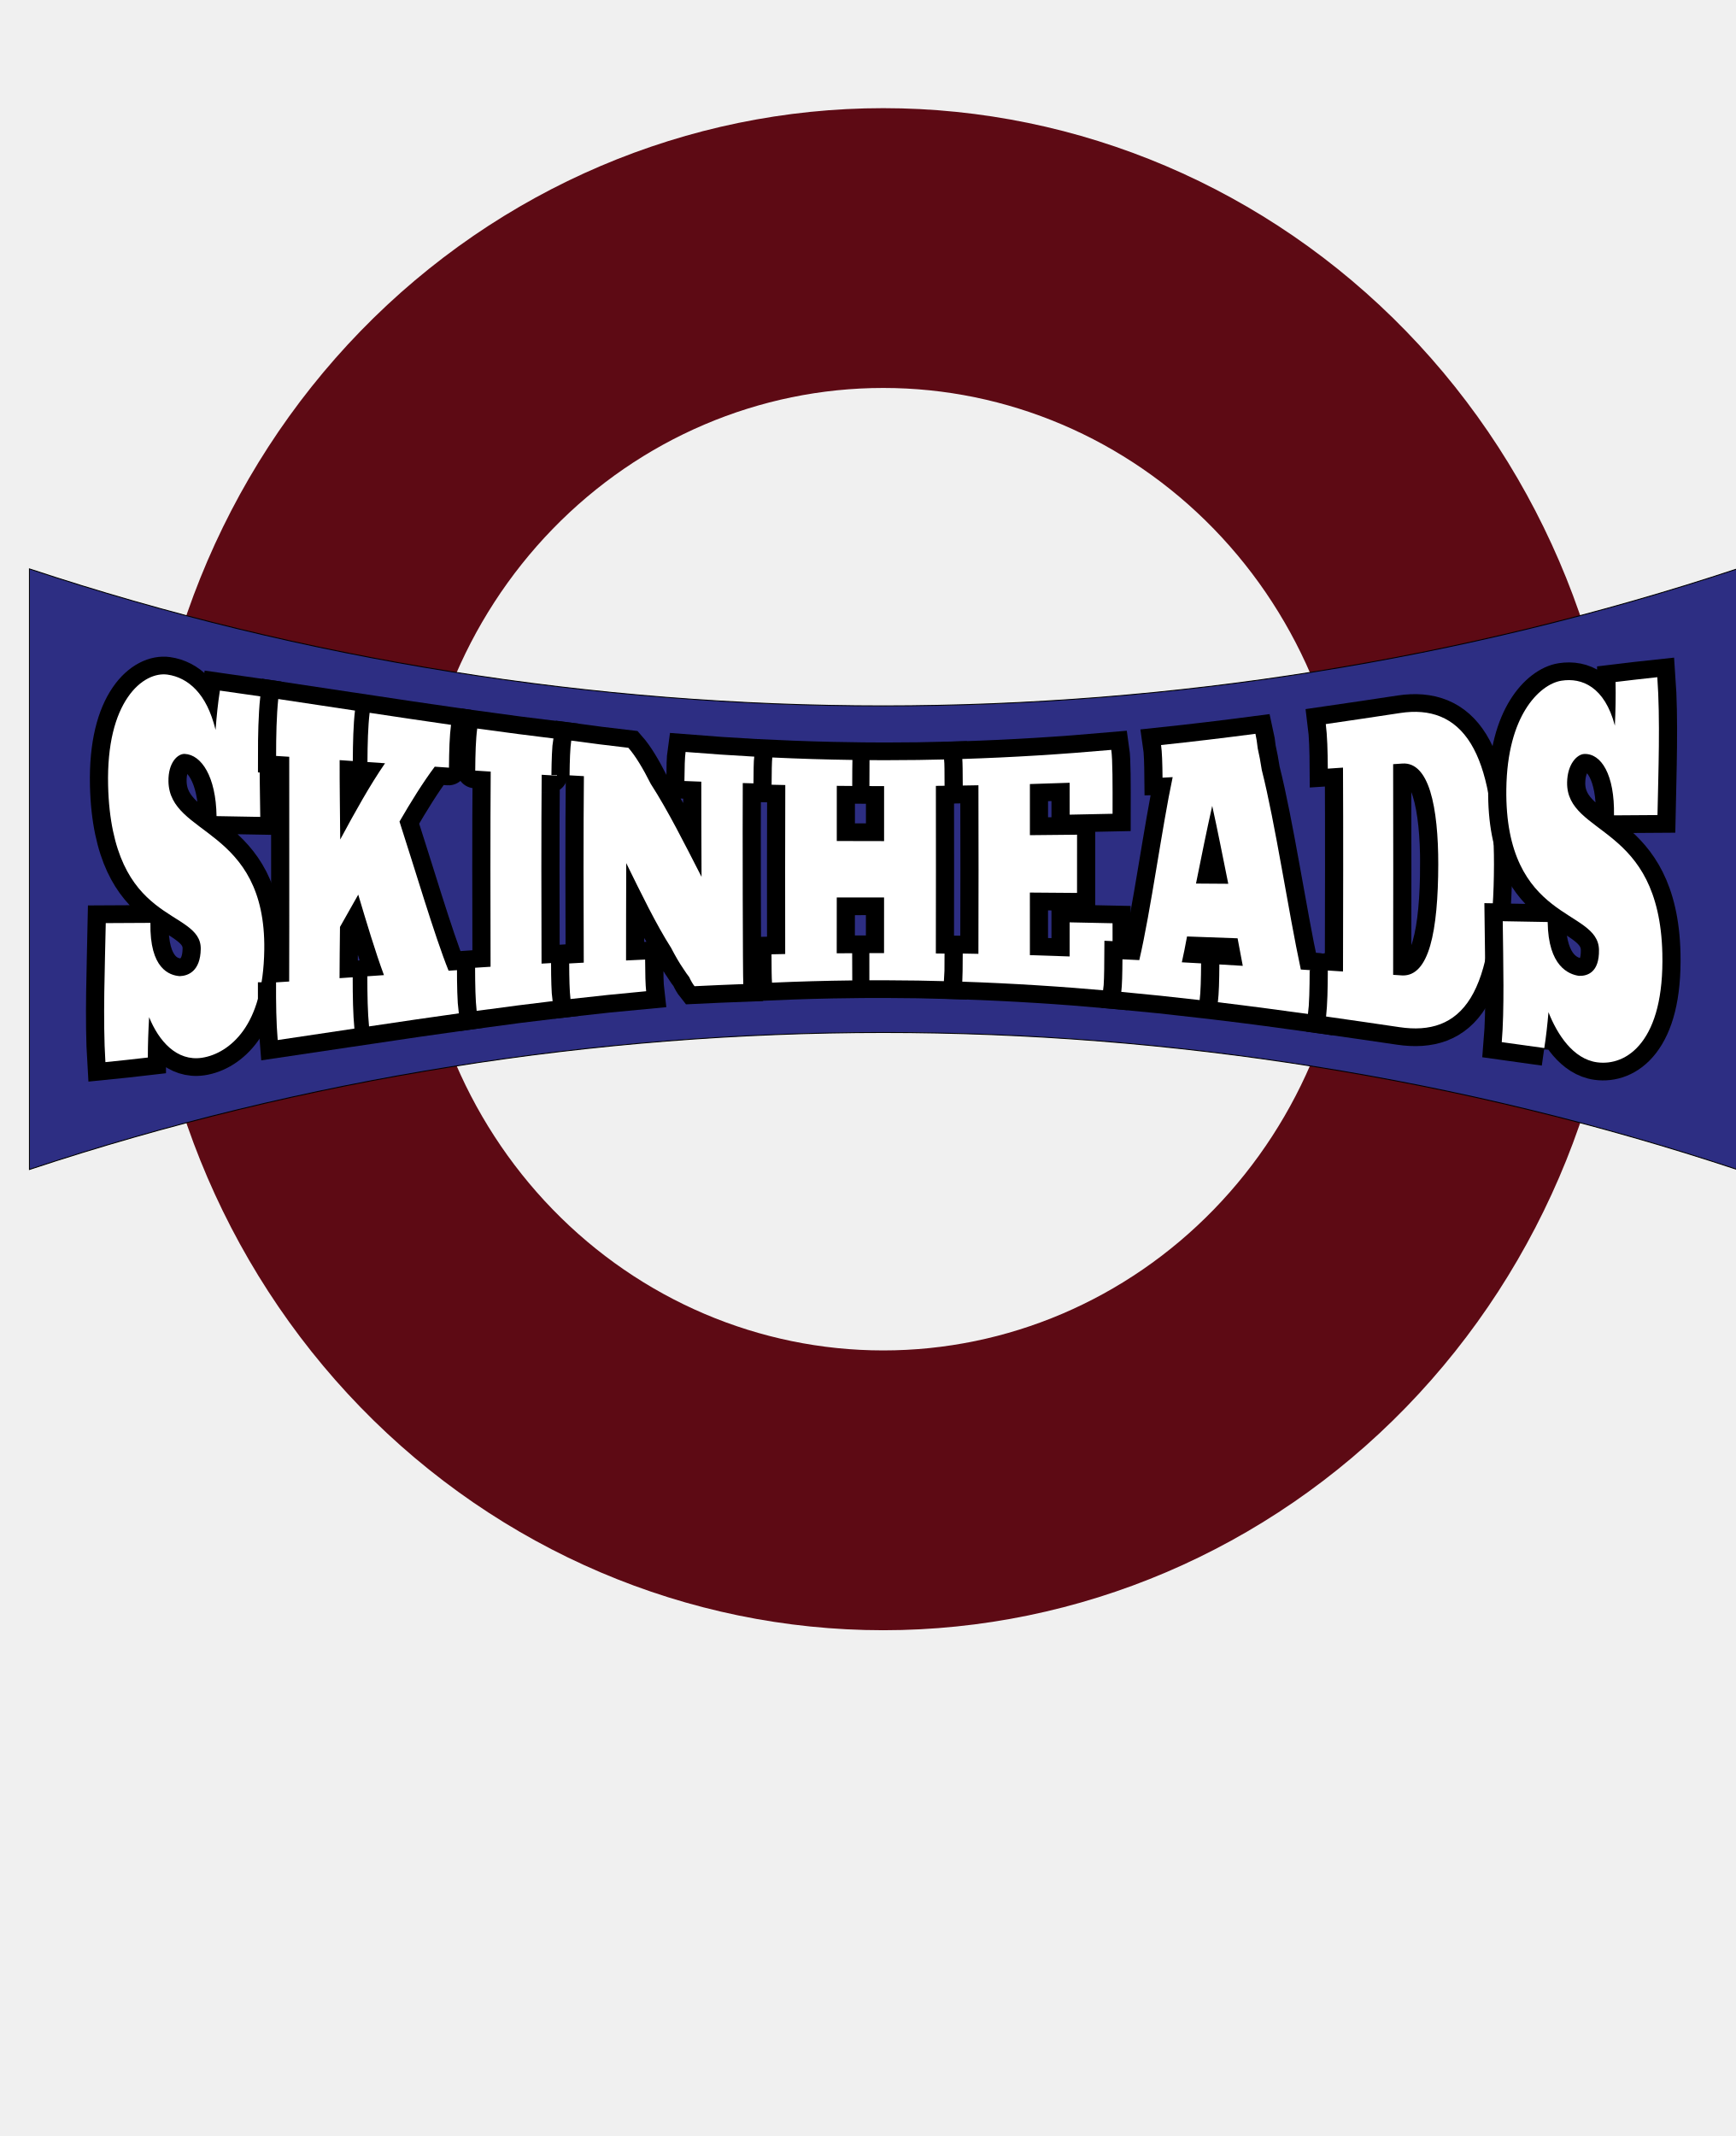
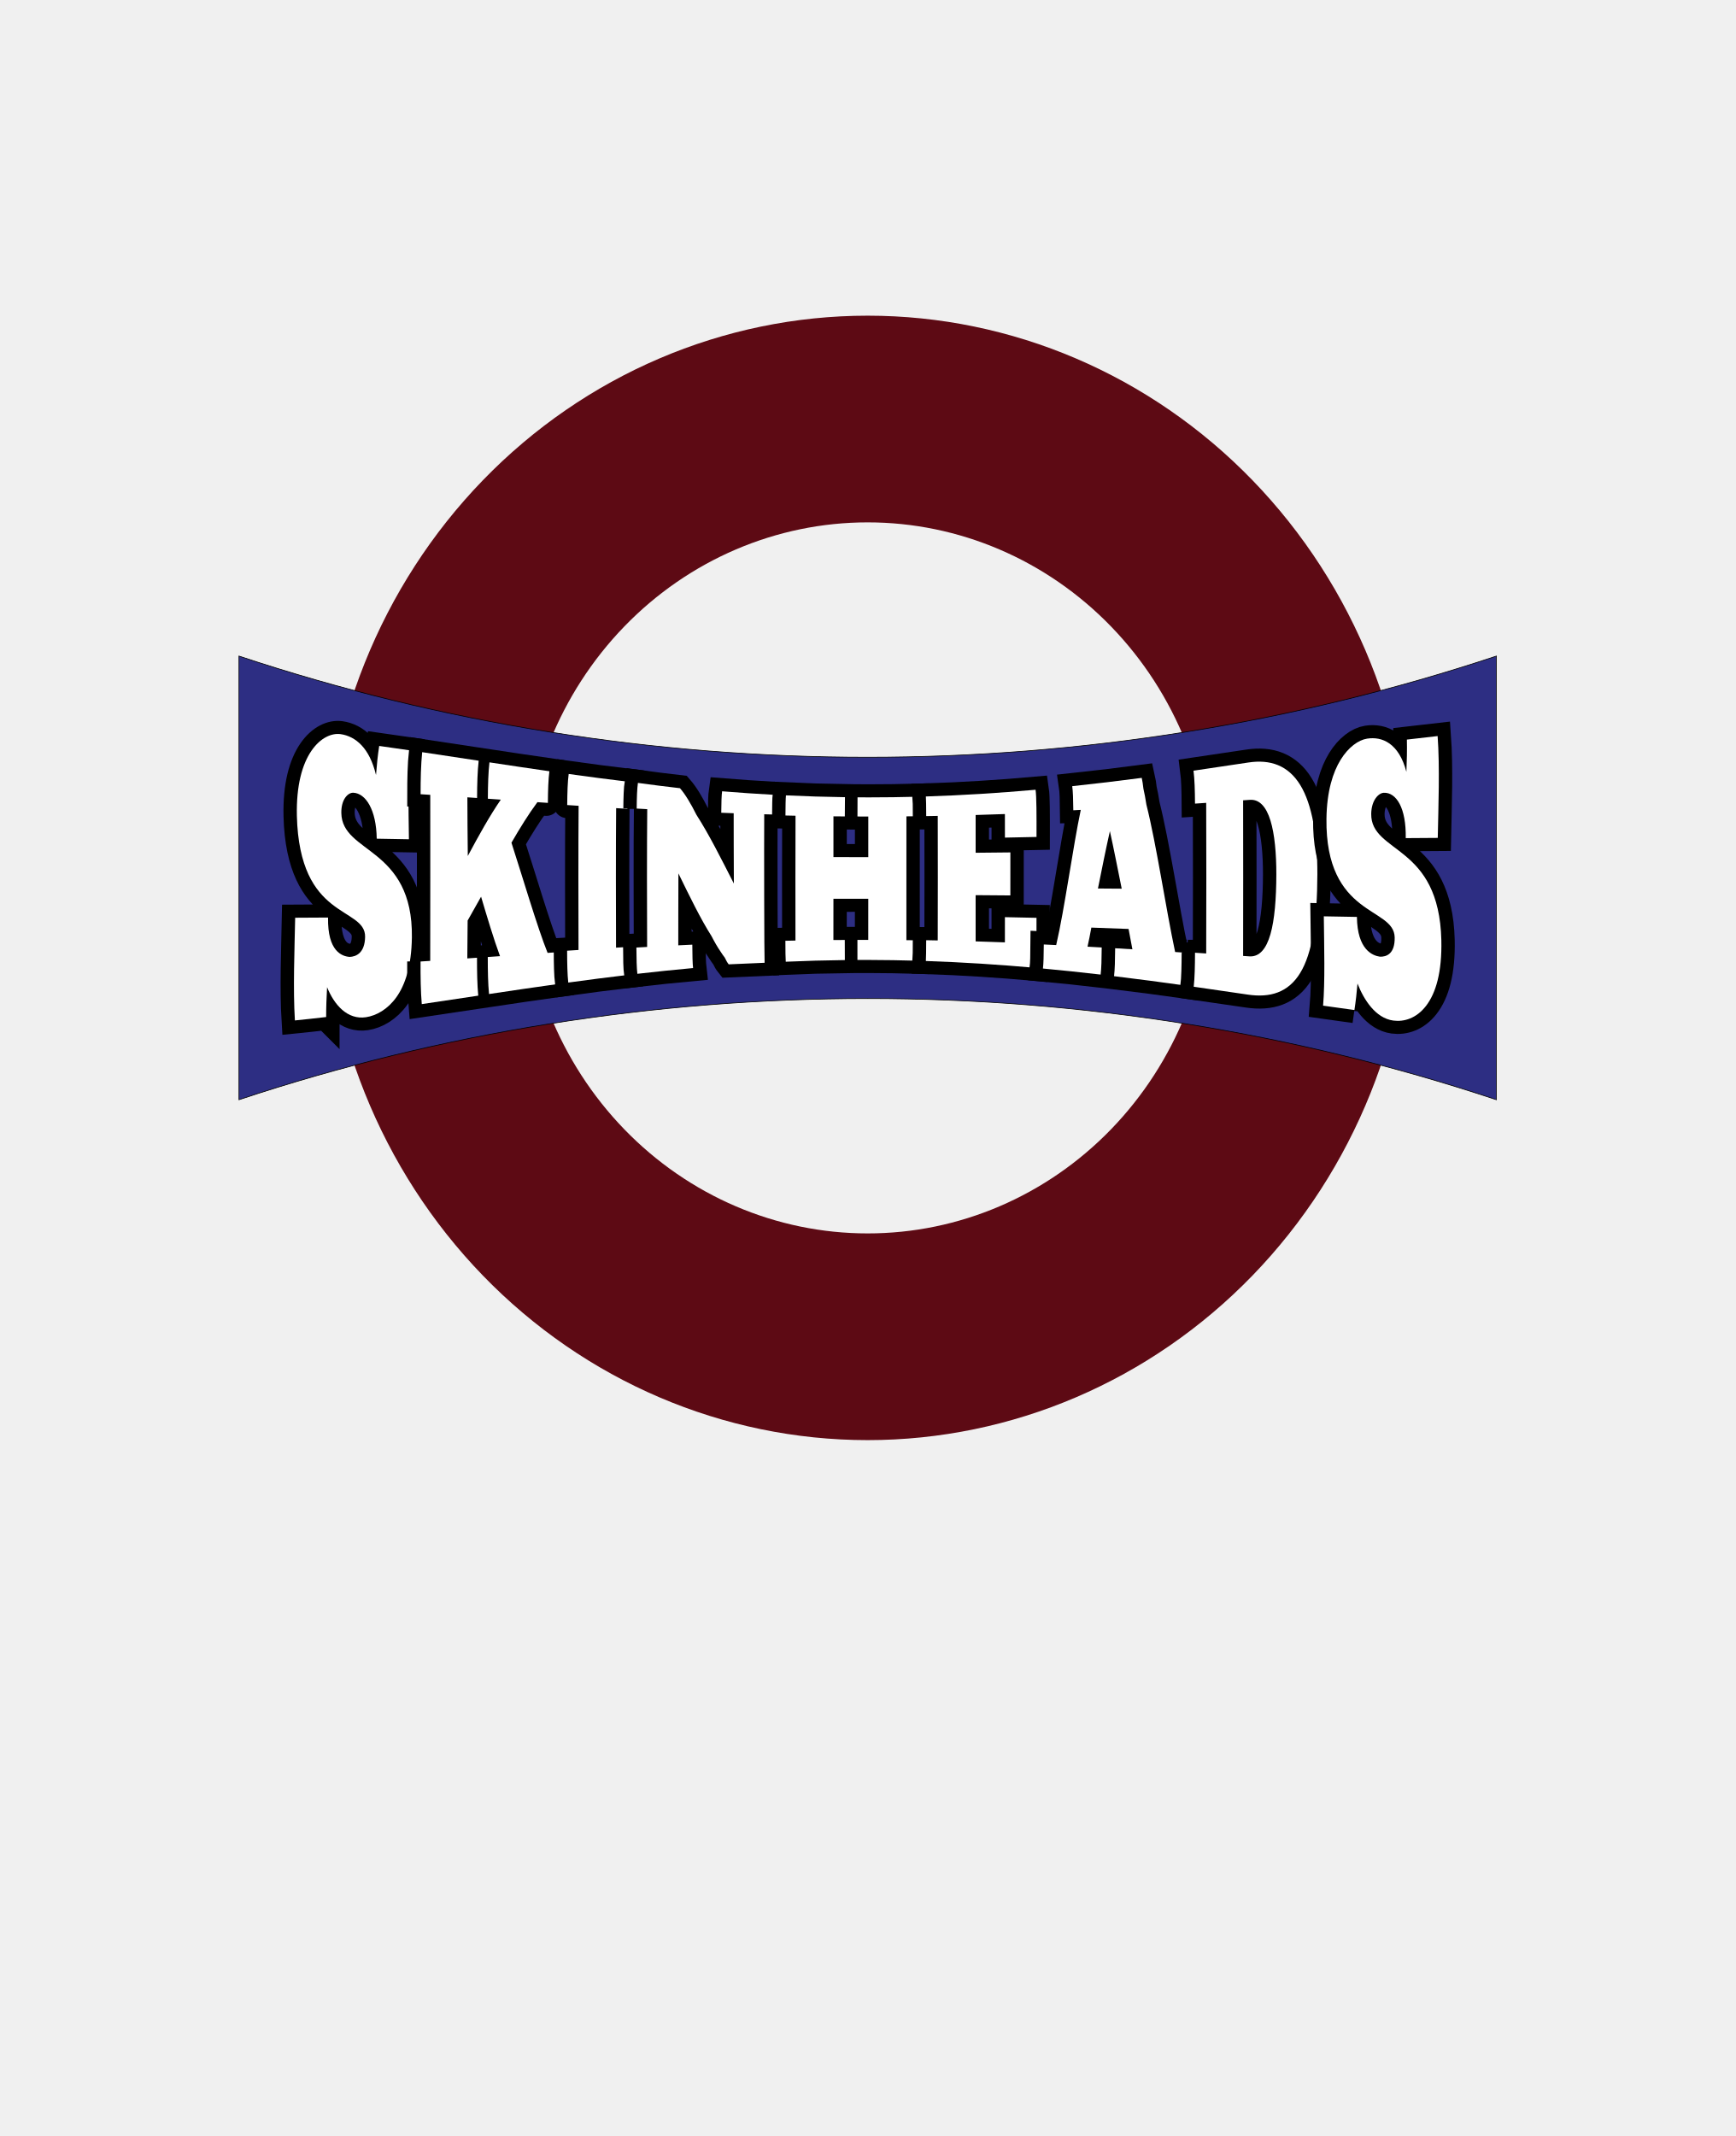
<svg xmlns="http://www.w3.org/2000/svg" width="65" height="80" viewBox="0 0 60 80" fill="none" version="1.1" id="svg863">
  <defs id="defs861">
    <linearGradient id="paint0_linear_89_8" x1="30.5" y1="0" x2="30.5" y2="65" gradientUnits="userSpaceOnUse">
      <stop stop-color="#6364FF" id="stop856" />
      <stop offset="1" stop-color="#563ACC" id="stop858" />
    </linearGradient>
  </defs>
-   <g style="fill:none" id="g434" transform="matrix(0.5355807,0,0,0.5388034,-1.963732,-3.055503)">
+   <g style="fill:none" id="g434" transform="matrix(0.3943708,0,0,0.3980498,6.033623,6.572825)">
    <g transform="matrix(0.0633552,0,0,0.06482928,-41.61082,-38.67407)" id="logo2022" style="clip-rule:evenodd;fill-rule:evenodd;stroke-miterlimit:10">
      <path style="color:#000000;fill:#5d0a14;fill-rule:nonzero;-inkscape-stroke:none" d="m 1616,800 c -216.359,0 -424.011,86.011 -577,239 -152.989,152.989 -239,360.641 -239,577 0,216.359 86.011,424.011 239,577 152.989,152.989 360.641,239 577,239 216.359,0 424.011,-86.011 577,-239 152.989,-152.989 239,-360.641 239,-577 0,-216.359 -86.011,-424.011 -239,-577 C 2040.011,886.011 1832.359,800 1616,800 Z m 0,300 c 136.909,0 268.058,54.323 364.867,151.133 C 2077.677,1347.942 2132,1479.091 2132,1616 c 0,136.909 -54.323,268.058 -151.133,364.867 C 1884.058,2077.677 1752.909,2132 1616,2132 1479.091,2132 1347.942,2077.677 1251.133,1980.867 1154.323,1884.058 1100,1752.909 1100,1616 c 0,-136.909 54.323,-268.058 151.133,-364.867 C 1347.942,1154.323 1479.091,1100 1616,1100 Z" id="circle" />
      <g id="banner" transform="translate(-51.085,-246.4552)" style="stroke:#000000;stroke-width:3;stroke-dasharray:none;stroke-opacity:1;paint-order:fill markers stroke">
        <path id="path429" style="display:inline;fill:#2d2e83;fill-rule:nonzero;stroke:#000000;stroke-width:1;stroke-dasharray:none;stroke-opacity:1;paint-order:fill markers stroke" d="m 2609.621,2184.441 c -607.942,-195.911 -1277.116,-195.788 -1885.072,0 0,-214.657 0,-429.315 0,-643.972 607.942,195.911 1277.116,195.788 1885.072,0 0,214.657 0,429.315 0,643.972 z" class="UnoptimicedTransforms" />
      </g>
      <g aria-label="SKINHEADS" id="text4159" style="font-size:240px;font-family:ChunkFive;-inkscape-font-specification:ChunkFive;display:inline;fill:#ffffff;stroke:#000000;stroke-width:43.125;stroke-dasharray:none;paint-order:stroke fill markers" transform="matrix(0.9292476,0,0,0.8801108,115.7816,196.7849)" class="UnoptimicedTransforms">
        <path d="m 740.807,1841.991 c -0.011,-16.169 0.602,-32.69 1.522,-49.189 5.619,14.21 13.708,27.866 24.414,37.352 10.698,9.478 23.536,14.366 38.149,12.162 17.065,-2.575 35.505,-13.297 49.311,-33.134 13.781,-19.801 24.273,-50.433 24.928,-98.633 0.501,-36.862 -6.265,-64.327 -16.914,-85.586 -10.602,-21.164 -24.887,-35.869 -39.162,-47.906 -14.281,-12.042 -28.569,-21.436 -39.358,-32.066 -10.777,-10.619 -18.1,-22.522 -18.397,-39.382 -0.405,-22.958 10.986,-33.898 19.333,-33.51 10.041,0.467 19.314,7.556 26.129,20.297 6.816,12.744 11.316,31.404 11.658,55.492 17.284,0.283 34.605,0.602 51.934,0.949 -0.626,-50.724 -2.051,-107.338 1.715,-146.596 -16.555,-2.486 -33.129,-4.928 -49.668,-7.289 -2.319,15.173 -3.922,31.316 -5.136,47.917 -5.391,-22.729 -13.542,-38.392 -23.375,-49.069 -9.866,-10.713 -21.571,-16.547 -33.686,-18.313 -14.088,-2.054 -32.524,5.577 -47.17,27.506 -14.853,22.24 -24.555,57.158 -23.428,107.34 0.955,42.542 8.394,73.778 18.6,96.345 10.337,22.858 23.789,37.676 37.399,48.777 27.099,22.103 54.481,29.084 54.056,54.337 -0.454,26.987 -14.845,32.651 -24.894,33.039 -6.003,-0.409 -15.028,-2.639 -22.372,-11.742 -7.395,-9.167 -12.979,-25.1 -12.523,-53.16 -17.694,0.16 -35.384,0.262 -53.048,0.295 -0.952,51.572 -3.56,117.754 -0.427,169.37 16.799,-1.711 33.609,-3.592 50.407,-5.605 z" id="path4161" style="stroke-width:43.125;stroke-dasharray:none" />
        <path d="m 986.876,1419.312 c -30.181,-4.691 -61.051,-9.515 -91.157,-14.097 -2.039,20.644 -2.531,44.494 -2.535,69.344 0.164,0.011 15.428,1.009 15.592,1.02 -0.076,84.368 0.218,189.006 -0.075,273.811 0.182,-0.012 -15.764,1.028 -15.581,1.016 -0.103,25.132 0.201,49.368 1.955,70.275 30.052,-4.528 60.97,-9.311 91.111,-13.947 -1.657,-17.533 -2.026,-39.206 -2.011,-62.51 0.456,-0.032 -16.094,1.127 -15.638,1.095 0.022,-18.647 0.314,-41.615 0.529,-62.432 7.365,-13.227 14.385,-25.993 21.686,-39.354 9.979,34.311 20.36,69.859 30.54,98.069 3.113,-0.221 -22.84,1.617 -19.727,1.397 -0,22.956 0.374,44.152 2.007,61.066 37.867,-5.805 75.253,-11.451 113.279,-16.865 -1.432,-13.146 -1.82,-31.401 -1.879,-52.167 -0.264,0.018 -16.642,1.147 -16.907,1.165 -16.428,-41.654 -41.127,-127.605 -58.311,-181.692 13.76,-24.312 27.721,-47.438 41.869,-66.839 -0.413,-0.029 17.311,1.214 16.897,1.185 0.16,-20.7 0.72,-38.893 2.438,-52.178 -32.403,-4.755 -64.388,-9.655 -96.69,-14.661 -1.906,16.59 -2.465,37.355 -2.574,59.98 1.503,0.107 19.394,1.378 20.897,1.485 -17.897,26.57 -35.82,59.609 -53.256,92.917 -0.225,-33.99 -0.791,-67.066 -0.685,-96.73 0.36,0.025 15.286,1.073 15.646,1.098 0.096,-22.981 0.648,-44.23 2.582,-61.449 z" id="path4163" style="stroke-width:43.125;stroke-dasharray:none" />
        <path d="m 1129.715,1492.423 c -0.25,-0.017 18.646,1.24 18.395,1.223 -0.526,67.369 -0.351,169.51 -0.165,237.748 -0.22,0.014 -18.173,1.196 -18.393,1.211 0.051,21.105 0.422,39.552 1.855,52.537 32.285,-4.523 64.462,-8.778 96.859,-12.692 -1.198,-10.229 -1.537,-26.495 -1.609,-45.941 -0.115,0.01 -18.052,1.072 -18.167,1.078 -0.228,-64.79 -0.377,-166.264 0.169,-230.082 -0.125,-0.01 18.292,1.104 18.167,1.097 0.165,-19.016 0.649,-34.748 2.063,-44.518 -32.369,-3.992 -64.53,-8.32 -96.8,-12.91 -1.682,12.582 -2.22,30.535 -2.375,51.25 z" id="path4165" style="stroke-width:43.125;stroke-dasharray:none" />
        <path d="m 1462.04,1475.467 c -27.525,-1.542 -54.971,-3.468 -82.451,-5.756 -0.891,6.337 -1.229,18.994 -1.365,35.401 6.68,0.276 13.361,0.542 20.044,0.797 -0.137,29.99 0.228,73.422 0.295,115.954 -20.653,-41.315 -39.783,-80.567 -60.347,-113.308 -9.321,-19.045 -18.308,-34.256 -26.598,-43.919 -22.657,-2.657 -45.243,-5.571 -67.833,-8.744 -1.338,9.175 -1.819,24.11 -1.993,42.305 -0.088,-0.01 17.105,0.995 17.017,0.989 -0.591,61.574 -0.467,164.743 -0.171,227.216 -0.084,0 -17.228,0.988 -17.312,0.992 0.086,18.439 0.43,33.743 1.556,43.313 29.953,-3.514 59.854,-6.695 89.89,-9.493 -0.877,-7.624 -1.156,-21.363 -1.236,-38.581 -7.555,0.353 -15.106,0.719 -22.655,1.096 -0.15,-31.857 0.239,-75.667 0.222,-118.612 17.631,36.864 35.684,75.024 53.319,103.296 4.877,9.693 9.792,18.411 14.773,25.787 2.207,3.567 4.43,6.826 6.673,9.734 2.066,4.595 4.182,8.367 6.366,11.166 19.308,-0.967 38.609,-1.837 57.922,-2.583 -0.609,-6.83 -0.949,-194.365 -0.618,-244.918 6.495,0.197 12.99,0.384 19.487,0.56 2.303,-16.625 7.41,-22.722 8.381,-25.564 1.066,-3.12 -1.366,-4.586 -13.367,-7.13 z" id="path4167" style="stroke-width:43.125;stroke-dasharray:none" />
        <path d="m 1481.788,1509.636 c 5.416,0.131 10.832,0.254 16.25,0.37 -0.238,52.859 -0.201,151.871 -0.104,205.888 -5.419,0.106 -10.837,0.22 -16.255,0.341 0.035,16.425 0.165,28.901 0.587,34.544 31.794,-1.437 63.521,-2.351 95.343,-2.723 -0.098,-5.074 -0.121,-17.111 -0.12,-33.168 -6.115,0.034 -12.228,0.079 -18.342,0.133 0,3.557 0.049,-64.482 0.047,-68.038 17.603,-0.034 35.189,-0.045 52.797,-0.034 -10e-5,0 3.404,0 3.404,0 0,-9.196 -0.037,77.048 -0.034,67.852 0,0 -3.405,-0 -3.405,-0 -4.684,-0 -9.369,8e-4 -14.053,0.01 -0.01,16.012 -0.01,28.065 0.018,33.082 4.661,-0.021 9.322,-0.03 13.982,-0.027 1.968,0 3.937,0 5.905,0.01 25.279,0.068 50.512,0.478 75.779,1.224 0.303,-5.288 0.415,-17.459 0.461,-33.656 -5.717,-0.086 -11.435,-0.163 -17.153,-0.232 0.13,-53.344 0.149,-152.12 0.042,-204.179 5.717,-0.058 11.432,-0.125 17.148,-0.2 -0.042,-15.812 -0.153,-27.459 -0.46,-32.126 -25.235,0.688 -50.436,1.035 -75.68,1.035 -1.966,0 -3.932,-0 -5.897,-0.01 -4.655,-0.01 -9.309,-0.032 -13.963,-0.065 -0.071,4.461 -0.101,15.926 -0.115,31.61 4.683,0.018 9.365,0.031 14.048,0.037 0,0 3.403,0 3.404,0 -10e-4,3.989 -0.013,63.012 -0.014,67.001 10e-5,0 -3.404,-0 -3.404,-0 -17.608,-0.016 -35.194,-0.053 -52.796,-0.11 -0.01,-24.305 -0.021,-50.315 0.019,-67.215 6.112,0.066 12.223,0.122 18.335,0.168 0.027,-15.709 0.086,-27.214 0.238,-31.714 -31.777,-0.462 -63.461,-1.468 -95.209,-2.998 -0.525,5.1 -0.723,17.093 -0.804,33.187 z" id="path4169" style="stroke-width:43.125;stroke-dasharray:none" />
        <path d="m 1708.867,1510.617 c 6.207,-0.098 12.413,-0.206 18.619,-0.324 0.199,52.614 0.162,151.254 -0.027,205.374 -6.207,-0.128 -12.415,-0.246 -18.624,-0.355 -0.051,16.443 -0.179,28.837 -0.535,34.259 59.337,2.054 118.014,5.915 177.152,11.33 1.53,-12.691 1.435,-45.364 1.344,-82.511 -16.98,-0.394 -33.953,-0.759 -50.961,-1.093 0.027,14.99 0.046,29.625 -0.016,41.558 -15.731,-0.596 -31.459,-1.137 -47.209,-1.619 0.084,-18.455 0,-50.176 -0.022,-76.225 0.507,0 55.517,0.438 56.024,0.442 -0.034,-25.739 -0.015,-45.802 0.039,-70.933 -18.672,0.217 -37.331,0.408 -56.032,0.573 0.036,-22.483 0.092,-46.065 0,-62.282 15.747,-0.462 31.471,-0.985 47.199,-1.566 0.074,11.175 0.065,24.727 0.04,38.861 17.009,-0.327 33.983,-0.689 50.964,-1.084 0.083,-35.781 0.106,-66.359 -1.539,-77.84 -59.082,5.386 -117.701,9.158 -176.964,11.084 0.364,4.759 0.496,16.479 0.546,32.35 z" id="path4171" style="stroke-width:43.125;stroke-dasharray:none" />
        <path d="m 2130.858,1736.161 c 0.486,0.033 -20.895,-1.414 -20.409,-1.381 -15.111,-72.557 -30.246,-177.78 -46.346,-243.01 -1.481,-9.758 -3.067,-18.652 -4.827,-26.355 -0.742,-6.863 -1.627,-12.867 -2.72,-17.81 -37.384,5.028 -74.626,9.623 -112.138,13.677 1.183,8.132 1.607,22.228 1.761,39.762 0.034,-0 12.007,-0.652 12.042,-0.653 -12.682,61.227 -26.048,163.249 -39.653,222.91 -6.667,-0.332 -13.334,-0.656 -20.005,-0.972 -0.107,17.668 -0.428,31.806 -1.383,39.666 31.108,2.953 62.072,6.301 93.095,9.989 1.215,-9.937 1.601,-25.74 1.714,-44.7 -7.625,-0.445 -15.252,-0.88 -22.885,-1.307 2.11,-9.58 4.16,-20.213 6.178,-31.479 20.063,0.713 40.047,1.463 60.056,2.241 2.109,11.917 4.152,23.018 6.16,33.546 -9.268,-0.582 -18.537,-1.154 -27.817,-1.714 -0.112,19.301 -0.509,35.545 -1.78,46.036 39.153,4.842 77.919,10.13 116.916,15.733 1.532,-13.894 1.96,-32.831 2.042,-54.179 z m -125.666,-200.745 c 5.951,27.208 12.952,64.005 19.076,94.903 1.034,0.01 -39.375,-0.281 -38.34,-0.274 6.651,-33.883 12.432,-63.444 19.265,-94.629 z" id="path4173" style="stroke-width:43.125;stroke-dasharray:none" />
        <path d="m 2227.867,1805.026 c 35.7,5.4 64.972,-3.31 84.318,-35.672 9.668,-16.173 16.591,-37.749 21.103,-65.302 4.488,-27.405 6.538,-60.447 6.614,-97.423 0.128,-62.864 -8.302,-115.064 -27.599,-147.225 -9.626,-16.042 -21.652,-26.791 -35.872,-32.779 -14.153,-5.96 -30.252,-7.111 -47.789,-4.38 -29.566,4.604 -58.883,9.117 -88.535,13.511 1.743,13.872 2.269,32.828 2.394,54.291 0.441,-0.03 17.61,-1.225 18.051,-1.256 0.389,72.214 0.198,174.994 0.012,248.391 0.731,0.05 -18.78,-1.273 -18.049,-1.223 -0.066,21.977 -0.485,41.583 -2.062,56.061 29.286,4.248 58.215,8.59 87.414,13.006 z m 45.847,-198.235 c -0.069,39.884 -2.808,74.962 -9.573,98.871 -6.783,23.974 -17.589,36.834 -32.992,36.33 -0.283,-0.019 -10.739,-0.729 -11.022,-0.749 0.056,-77.308 0.27,-180.394 -0,-256.64 -0.608,0.043 11.631,-0.818 11.024,-0.775 15.41,-1.083 26.254,11.553 33.076,34.096 6.798,22.462 9.55,54.754 9.491,88.867 z" id="path4175" style="stroke-width:43.125;stroke-dasharray:none" />
        <path d="m 2399.674,1830.437 c 2.133,-13.868 3.712,-28.566 4.976,-43.685 5.275,13.764 12.651,27.957 22.071,39.17 9.383,11.169 21.232,19.901 35.717,21.899 17.103,2.36 37.167,-3.48 52.784,-24.22 15.848,-21.046 25.87,-55.569 24.686,-108.446 -0.88,-39.298 -8.421,-68.213 -18.981,-89.814 -10.655,-21.795 -24.56,-36.655 -38.587,-48.727 -27.973,-24.072 -56.069,-36.705 -55.558,-69.822 0.347,-22.471 11.902,-34.209 20.235,-34.606 10.062,-0.479 19.199,5.781 25.673,18.45 6.493,12.707 10.206,31.635 9.787,56.311 17.232,-0.175 34.46,-0.298 51.663,-0.359 1.004,-52.026 3.429,-116.342 -0.218,-167.944 -16.527,1.797 -33.064,3.749 -49.59,5.821 0.376,17.432 -0.026,35.329 -0.804,53.228 -6.005,-23.668 -15.888,-38.397 -27.227,-46.668 -11.315,-8.254 -24.024,-10.056 -36.096,-8.142 -14.06,2.229 -30.237,14.101 -42.682,34.697 -12.415,20.546 -22.368,51.742 -22.948,97.393 -0.508,40.005 5.968,69.51 16.321,91.902 10.28,22.235 24.151,36.946 37.988,48.05 13.845,11.111 27.679,18.638 38.096,26.602 10.413,7.962 17.427,16.379 17.66,29.206 0.501,27.588 -13.783,32.129 -23.838,31.736 -6.033,-0.875 -15.119,-3.794 -22.78,-13.133 -7.639,-9.312 -13.976,-25.141 -14.332,-52.447 -17.763,-0.29 -35.565,-0.618 -53.376,-0.974 0.575,50.543 2.068,108.309 -1.174,147.313 16.846,2.461 33.708,4.875 50.535,7.207 z" id="path4177" style="stroke-width:43.125;stroke-dasharray:none" />
      </g>
    </g>
  </g>
</svg>
